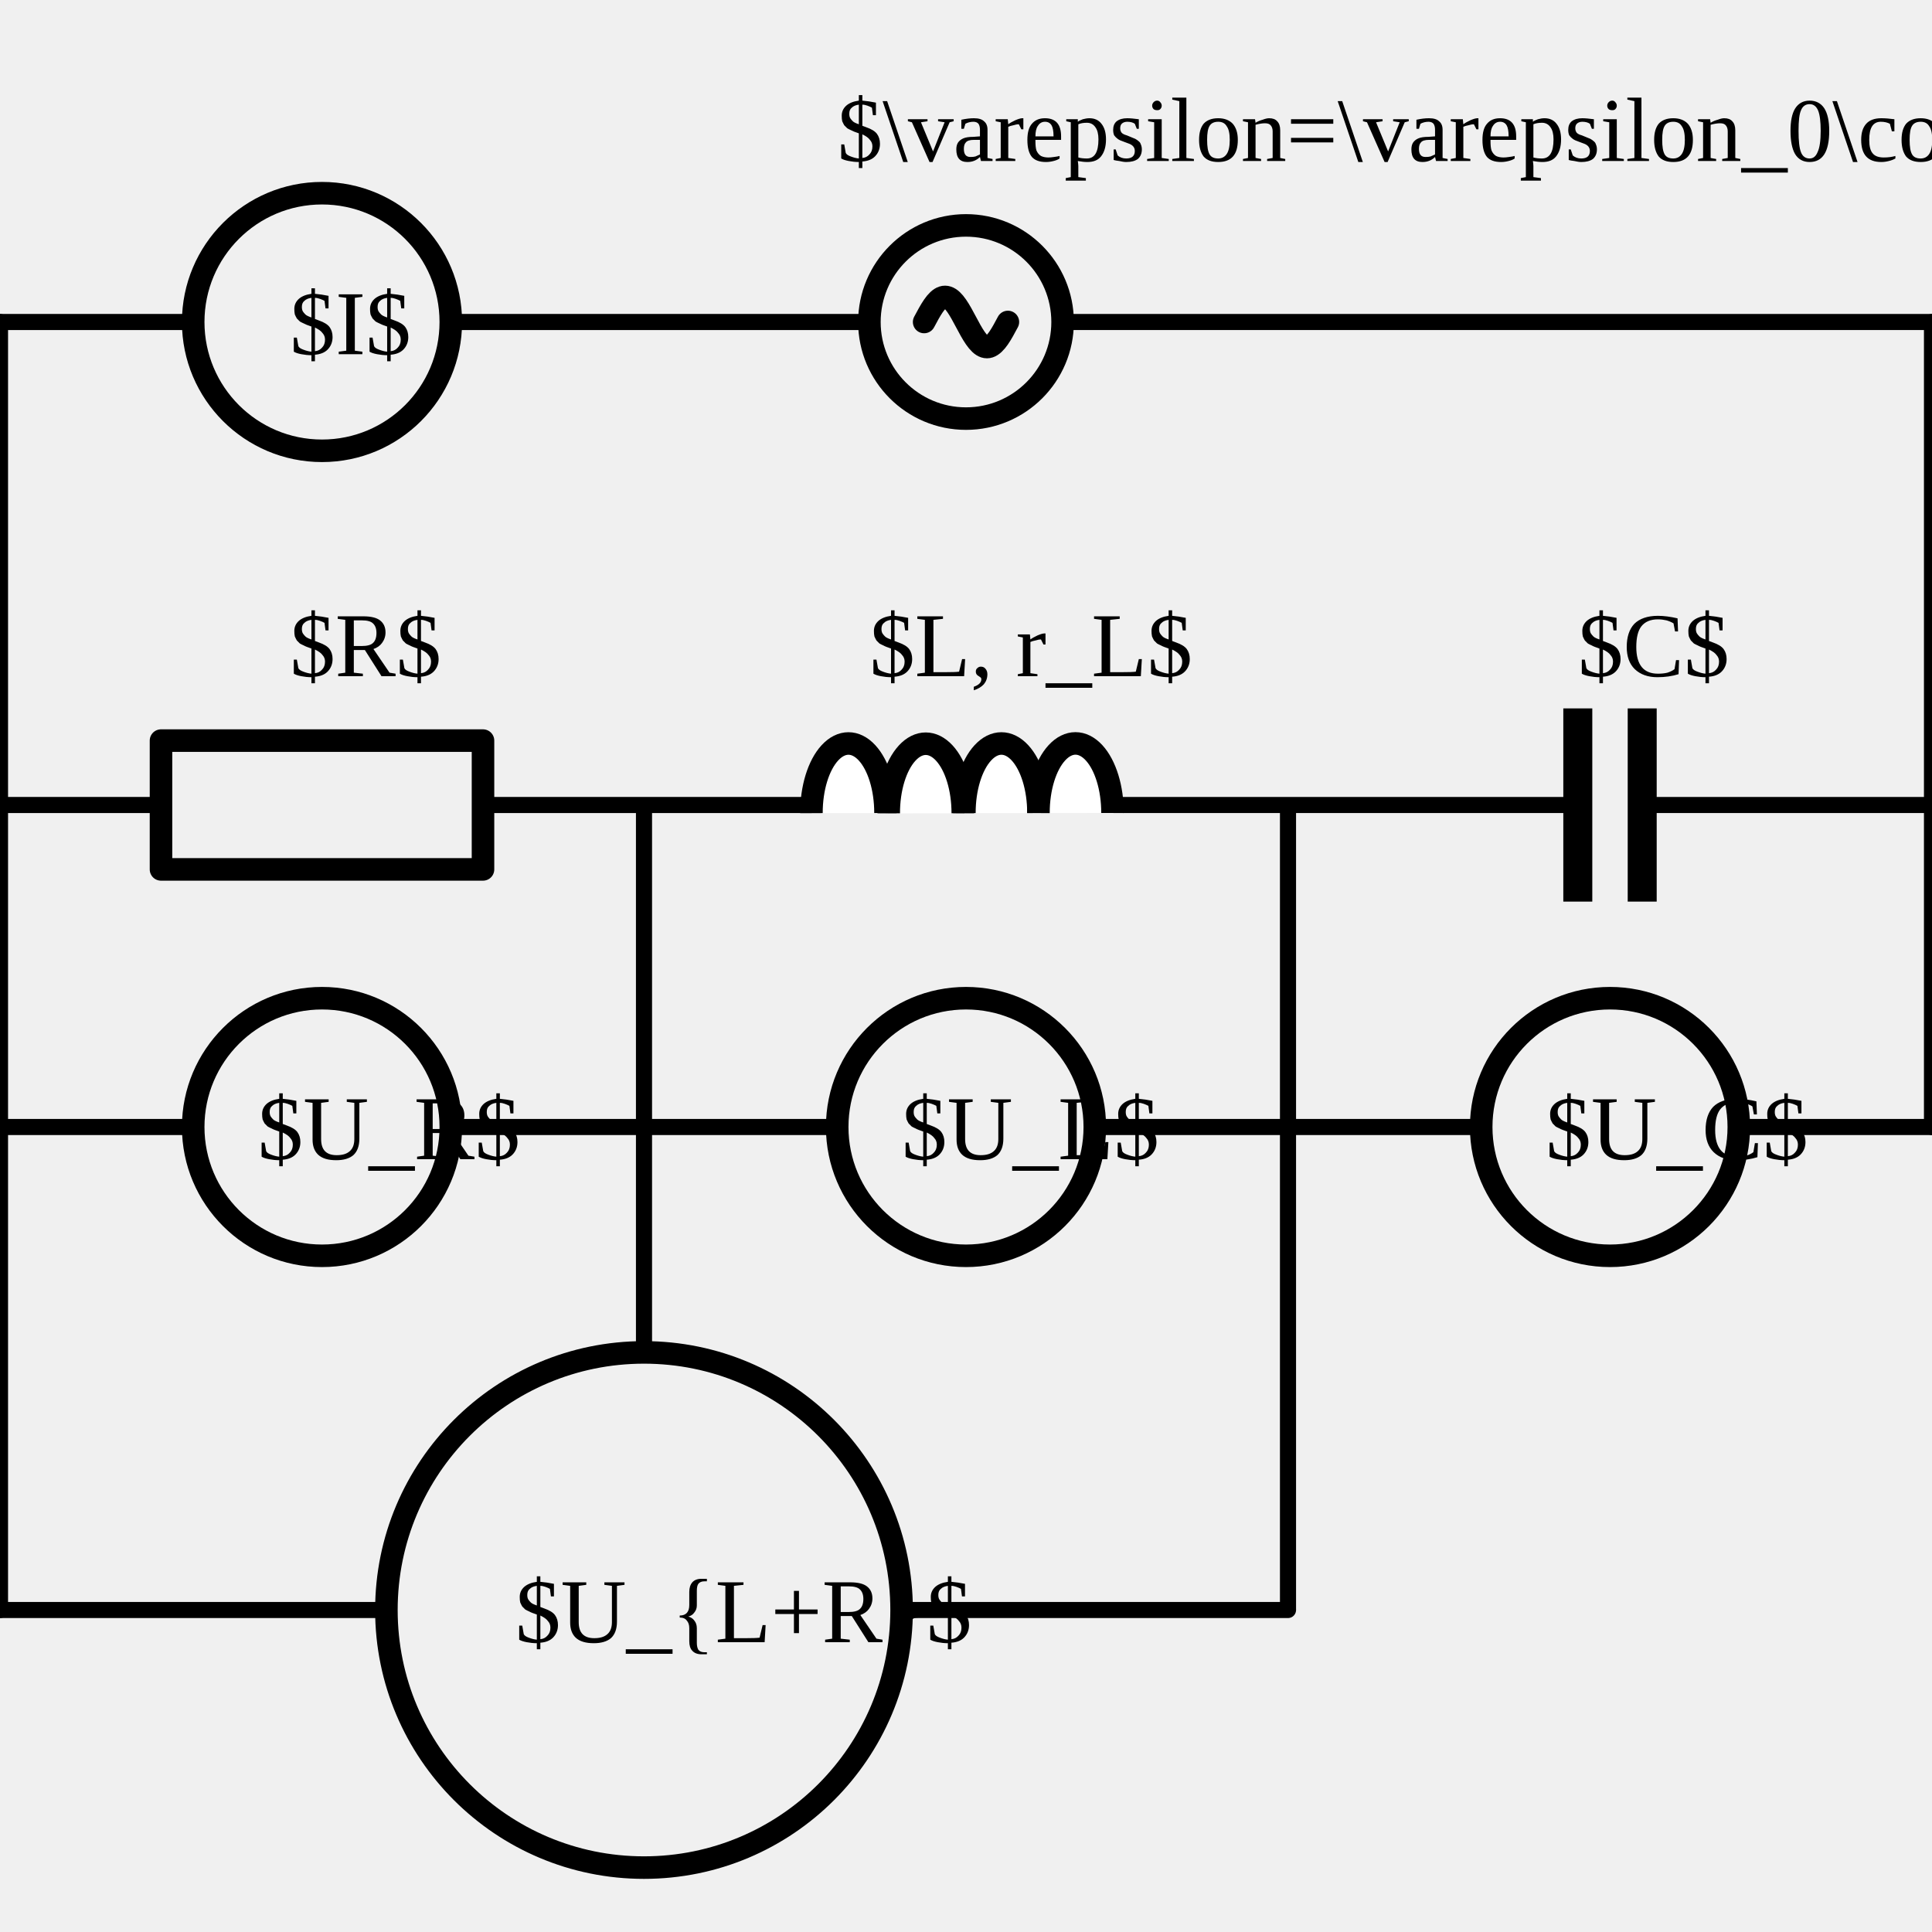
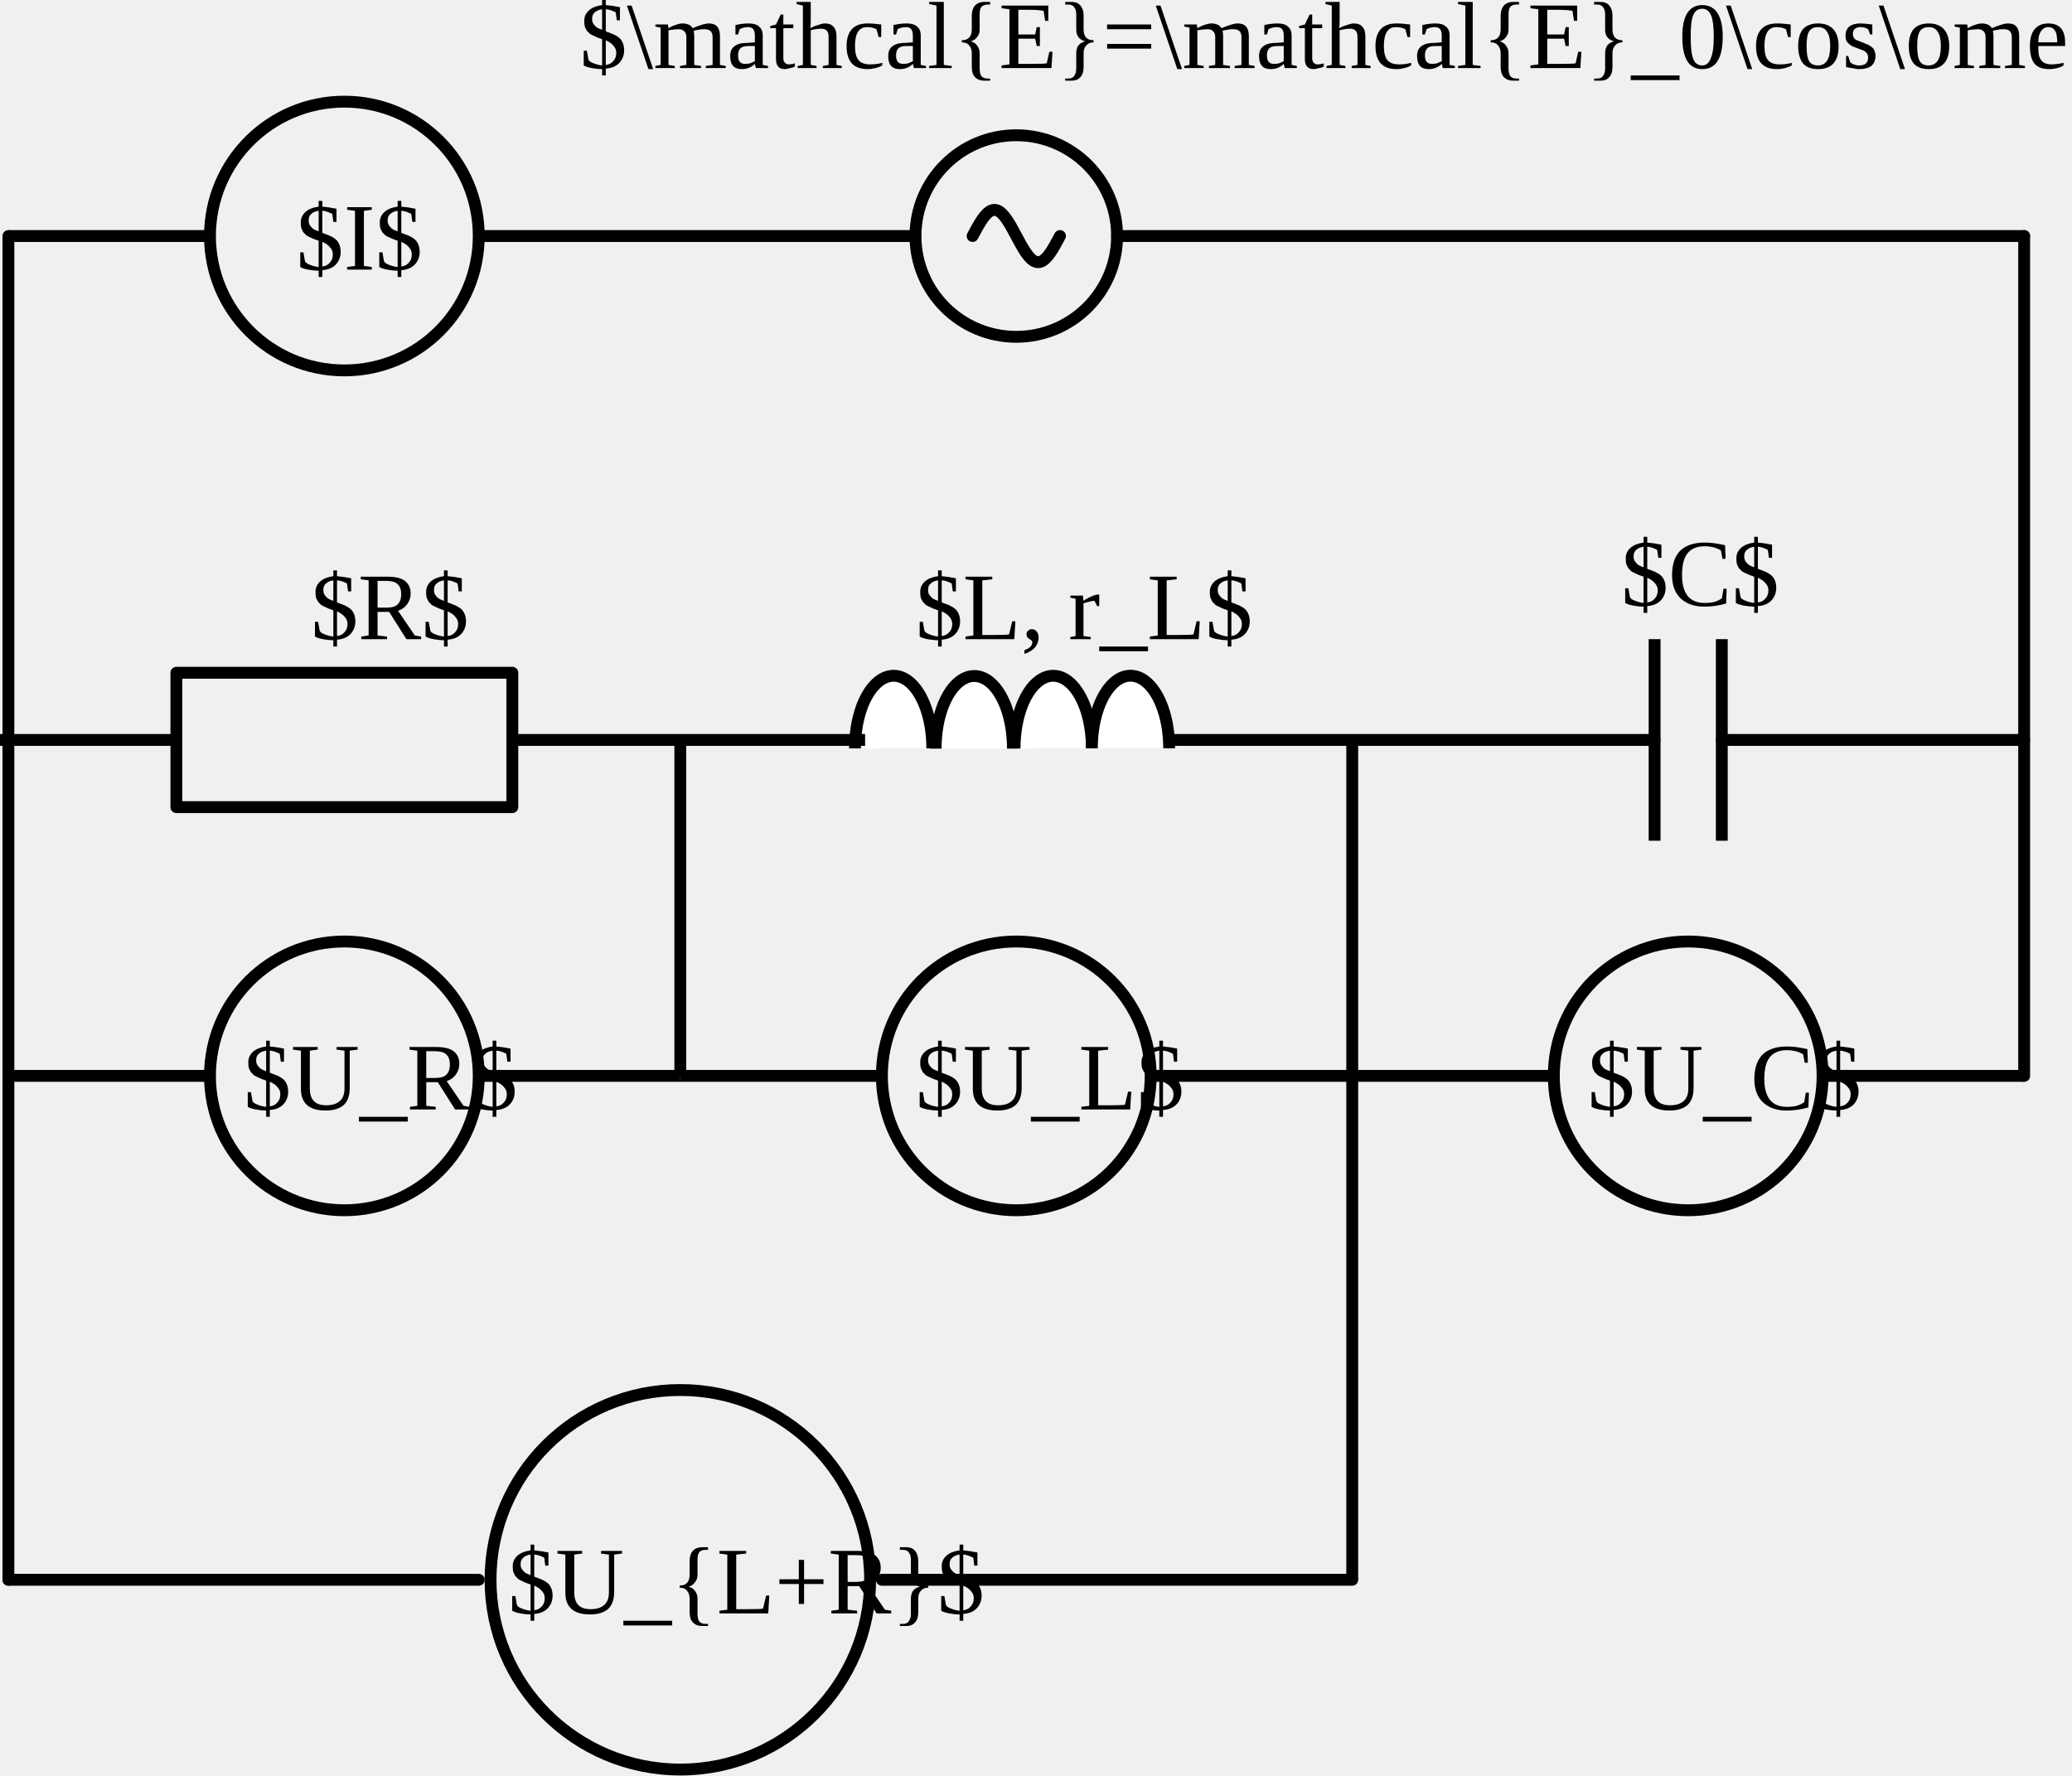
- <svg xmlns="http://www.w3.org/2000/svg" width="6cm" height="6cm" viewBox="0 0 60 60" version="1.1" id="svg6917">
+ <svg xmlns="http://www.w3.org/2000/svg" width="174.823pt" height="149.815pt" viewBox="0 0 61.674 52.851" version="1.1" id="svg6917">
  <defs id="defs6911" />
-   <g id="layer1" transform="translate(0,-237)">
-     <path style="fill:none;stroke:#000000;stroke-width:0.5;stroke-linecap:round;stroke-linejoin:miter;stroke-miterlimit:4;stroke-dasharray:none;stroke-opacity:1" d="M 34.6,262 H 49" id="path7518" />
-     <path style="fill:none;stroke:#000000;stroke-width:0.5;stroke-linecap:butt;stroke-linejoin:miter;stroke-miterlimit:4;stroke-dasharray:none;stroke-opacity:1" d="m 54,272 h 6" id="path7520" />
-     <path style="fill:none;stroke:#000000;stroke-width:0.5;stroke-linecap:round;stroke-linejoin:miter;stroke-miterlimit:4;stroke-dasharray:none;stroke-opacity:1" d="M 33,247 H 60" id="path7522" />
-     <path style="fill:none;stroke:#000000;stroke-width:0.5;stroke-linecap:round;stroke-linejoin:miter;stroke-miterlimit:4;stroke-dasharray:none;stroke-opacity:1" d="M 28,287 H 40" id="path7524" />
-     <path style="fill:none;stroke:#000000;stroke-width:0.5;stroke-linecap:round;stroke-linejoin:miter;stroke-miterlimit:4;stroke-dasharray:none;stroke-opacity:1" d="m -1.5367431e-7,247 v 40" id="path7526" />
-     <path style="fill:none;stroke:#000000;stroke-width:0.5;stroke-linecap:round;stroke-linejoin:miter;stroke-miterlimit:4;stroke-dasharray:none;stroke-opacity:1" d="m 60,247 v 25" id="path7528" />
-     <path style="fill:none;stroke:#000000;stroke-width:0.5;stroke-linecap:butt;stroke-linejoin:miter;stroke-miterlimit:4;stroke-dasharray:none;stroke-opacity:1" d="m 20,262 v 17" id="path7530" />
-     <path style="fill:none;stroke:#000000;stroke-width:0.5;stroke-linecap:butt;stroke-linejoin:miter;stroke-miterlimit:4;stroke-dasharray:none;stroke-opacity:1" d="m 40,262 v 25" id="path7532" />
-     <path style="opacity:1;fill:#ffffff;fill-opacity:1;stroke:#000000;stroke-width:0.7;stroke-linecap:butt;stroke-linejoin:round;stroke-miterlimit:4;stroke-dasharray:none;stroke-dashoffset:0;stroke-opacity:1" id="path50691-9-3-97-7" d="m 27.6,262.259 a 1.15,2.153 0 0 1 0.573,-1.872 1.15,2.153 0 0 1 1.153,-7.7e-4 1.15,2.153 0 0 1 0.574,1.871" />
-     <path style="opacity:1;fill:#ffffff;fill-opacity:1;stroke:#000000;stroke-width:0.7;stroke-linecap:butt;stroke-linejoin:miter;stroke-miterlimit:4;stroke-dasharray:none;stroke-dashoffset:0;stroke-opacity:1" id="path50691-9-3-97-7-8-5" d="m 29.95,262.252 a 1.15,2.153 0 0 1 0.573,-1.872 1.15,2.153 0 0 1 1.153,-7.7e-4 1.15,2.153 0 0 1 0.574,1.871" />
-     <path style="opacity:1;fill:#ffffff;fill-opacity:1;stroke:#000000;stroke-width:0.7;stroke-linecap:butt;stroke-linejoin:round;stroke-miterlimit:4;stroke-dasharray:none;stroke-dashoffset:0;stroke-opacity:1" id="path50691-9-3-97-7-6" d="m 25.2,262.252 a 1.15,2.153 0 0 1 0.573,-1.872 1.15,2.153 0 0 1 1.153,-7.7e-4 1.15,2.153 0 0 1 0.574,1.871" />
-     <path style="opacity:1;fill:#ffffff;fill-opacity:1;stroke:#000000;stroke-width:0.7;stroke-linecap:butt;stroke-linejoin:miter;stroke-miterlimit:4;stroke-dasharray:none;stroke-dashoffset:0;stroke-opacity:1;paint-order:markers fill stroke" id="path50691-9-3-97-7-8-5-2" d="m 32.25,262.25 a 1.15,2.153 0 0 1 0.573,-1.872 1.15,2.153 0 0 1 1.153,-7.7e-4 1.15,2.153 0 0 1 0.574,1.871" />
-     <path style="fill:none;stroke:#000000;stroke-width:0.5;stroke-linecap:butt;stroke-linejoin:miter;stroke-miterlimit:4;stroke-dasharray:none;stroke-opacity:1" d="M 15,262 H 25.5" id="path7518-0" />
-     <path style="fill:none;stroke:#000000;stroke-width:0.9;stroke-linecap:butt;stroke-linejoin:miter;stroke-miterlimit:4;stroke-dasharray:none;stroke-opacity:1" d="m 49,259 v 6" id="path7645" />
-     <path style="fill:none;stroke:#000000;stroke-width:0.9;stroke-linecap:butt;stroke-linejoin:miter;stroke-miterlimit:4;stroke-dasharray:none;stroke-opacity:1" d="m 51,259 v 6" id="path7647" />
-     <path style="fill:none;stroke:#000000;stroke-width:0.5;stroke-linecap:round;stroke-linejoin:miter;stroke-miterlimit:4;stroke-dasharray:none;stroke-opacity:1" d="m 51,262 h 9" id="path7518-8" />
-     <rect style="opacity:1;fill:none;fill-opacity:1;stroke:#000000;stroke-width:0.7;stroke-linecap:square;stroke-linejoin:round;stroke-miterlimit:4;stroke-dasharray:none;stroke-dashoffset:0;stroke-opacity:1;paint-order:markers fill stroke" id="rect7664" width="10" height="4" x="5" y="260" />
-     <path style="fill:none;stroke:#000000;stroke-width:0.5;stroke-linecap:butt;stroke-linejoin:miter;stroke-miterlimit:4;stroke-dasharray:none;stroke-opacity:1" d="M -0.25,262 H 5" id="path7518-0-3" />
-     <circle style="opacity:1;fill:none;fill-opacity:1;stroke:#000000;stroke-width:0.7;stroke-linecap:square;stroke-linejoin:round;stroke-miterlimit:4;stroke-dasharray:none;stroke-dashoffset:0;stroke-opacity:1;paint-order:markers fill stroke" id="path7681" cx="50" cy="272" r="4" />
-     <circle style="opacity:1;fill:none;fill-opacity:1;stroke:#000000;stroke-width:0.7;stroke-linecap:square;stroke-linejoin:round;stroke-miterlimit:4;stroke-dasharray:none;stroke-dashoffset:0;stroke-opacity:1;paint-order:markers fill stroke" id="path7681-7" cx="30" cy="272" r="4" />
-     <circle style="opacity:1;fill:none;fill-opacity:1;stroke:#000000;stroke-width:0.7;stroke-linecap:square;stroke-linejoin:round;stroke-miterlimit:4;stroke-dasharray:none;stroke-dashoffset:0;stroke-opacity:1;paint-order:markers fill stroke" id="path7681-2" cx="10" cy="272" r="4" />
-     <circle style="opacity:1;fill:none;fill-opacity:1;stroke:#000000;stroke-width:0.7;stroke-linecap:square;stroke-linejoin:round;stroke-miterlimit:4;stroke-dasharray:none;stroke-dashoffset:0;stroke-opacity:1;paint-order:markers fill stroke" id="path7681-8" cx="20" cy="287" r="8" />
-     <path style="fill:none;stroke:#000000;stroke-width:0.5;stroke-linecap:butt;stroke-linejoin:miter;stroke-miterlimit:4;stroke-dasharray:none;stroke-opacity:1" d="m 40,272 h 6" id="path7520-6" />
-     <path style="fill:none;stroke:#000000;stroke-width:0.5;stroke-linecap:butt;stroke-linejoin:miter;stroke-miterlimit:4;stroke-dasharray:none;stroke-opacity:1" d="m 34,272 h 6" id="path7520-9" />
-     <path style="fill:none;stroke:#000000;stroke-width:0.5;stroke-linecap:butt;stroke-linejoin:miter;stroke-miterlimit:4;stroke-dasharray:none;stroke-opacity:1" d="m 20,272 h 6" id="path7520-9-3" />
-     <path style="fill:none;stroke:#000000;stroke-width:0.5;stroke-linecap:butt;stroke-linejoin:miter;stroke-miterlimit:4;stroke-dasharray:none;stroke-opacity:1" d="m 14,272 h 6" id="path7520-9-3-7" />
-     <path style="fill:none;stroke:#000000;stroke-width:0.5;stroke-linecap:butt;stroke-linejoin:miter;stroke-miterlimit:4;stroke-dasharray:none;stroke-opacity:1" d="M -8.0159098e-7,272 H 6" id="path7520-9-3-77" />
-     <path style="fill:none;stroke:#000000;stroke-width:0.5;stroke-linecap:round;stroke-linejoin:miter;stroke-miterlimit:4;stroke-dasharray:none;stroke-opacity:1" d="M -9.5367431e-7,287 H 12" id="path7524-6" />
-     <circle style="opacity:1;fill:none;fill-opacity:1;stroke:#000000;stroke-width:0.7;stroke-linecap:square;stroke-linejoin:round;stroke-miterlimit:4;stroke-dasharray:none;stroke-dashoffset:0;stroke-opacity:1;paint-order:markers fill stroke" id="path7681-2-9" cx="10" cy="247" r="4" />
-     <path style="fill:none;stroke:#000000;stroke-width:0.5;stroke-linecap:butt;stroke-linejoin:miter;stroke-miterlimit:4;stroke-dasharray:none;stroke-opacity:1" d="M -9.5367431e-7,247 H 6" id="path7518-0-34" />
-     <circle style="opacity:1;fill:none;fill-opacity:1;stroke:#000000;stroke-width:0.7;stroke-linecap:square;stroke-linejoin:round;stroke-miterlimit:4;stroke-dasharray:none;stroke-dashoffset:0;stroke-opacity:1;paint-order:markers fill stroke" id="path7681-2-9-1" cx="30" cy="247" r="3" />
-     <path style="fill:none;stroke:#000000;stroke-width:0.5;stroke-linecap:butt;stroke-linejoin:miter;stroke-miterlimit:4;stroke-dasharray:none;stroke-opacity:1" d="m 14,247 h 13" id="path7518-0-0" />
-     <path id="path1476-4" title="-sin(x)" d="m 28.7,247 c 0.096,-0.181 0.193,-0.362 0.289,-0.501 0.096,-0.139 0.193,-0.235 0.289,-0.266 0.096,-0.032 0.193,0.003 0.289,0.092 0.096,0.09 0.193,0.238 0.289,0.408 0.096,0.17 0.193,0.362 0.289,0.533 0.096,0.17 0.193,0.317 0.289,0.408 0.096,0.091 0.193,0.124 0.289,0.092 0.096,-0.032 0.193,-0.128 0.289,-0.266 0.096,-0.139 0.193,-0.319 0.289,-0.501" style="opacity:1;fill:none;fill-opacity:1;stroke:#000000;stroke-width:0.7;stroke-linecap:round;stroke-linejoin:miter;stroke-miterlimit:4;stroke-dasharray:none;stroke-dashoffset:0;stroke-opacity:1;paint-order:markers stroke fill" />
+   <g id="layer1" transform="translate(0.2499997,-239.9743)">
+     <path style="fill:none;stroke:#000000;stroke-width:0.353;stroke-linecap:round;stroke-linejoin:miter;stroke-miterlimit:4;stroke-dasharray:none;stroke-opacity:1" d="m 34.6,262 14.4,0" id="path7518" />
+     <path style="fill:none;stroke:#000000;stroke-width:0.353;stroke-linecap:butt;stroke-linejoin:miter;stroke-miterlimit:4;stroke-dasharray:none;stroke-opacity:1" d="m 54,272 6,0" id="path7520" />
+     <path style="fill:none;stroke:#000000;stroke-width:0.353;stroke-linecap:round;stroke-linejoin:miter;stroke-miterlimit:4;stroke-dasharray:none;stroke-opacity:1" d="m 33,247 27,0" id="path7522" />
+     <path style="fill:none;stroke:#000000;stroke-width:0.353;stroke-linecap:round;stroke-linejoin:miter;stroke-miterlimit:4;stroke-dasharray:none;stroke-opacity:1" d="m 26,287 14,0" id="path7524" />
+     <path style="fill:none;stroke:#000000;stroke-width:0.353;stroke-linecap:round;stroke-linejoin:miter;stroke-miterlimit:4;stroke-dasharray:none;stroke-opacity:1" d="m -1.5367431e-7,247 0,40" id="path7526" />
+     <path style="fill:none;stroke:#000000;stroke-width:0.353;stroke-linecap:round;stroke-linejoin:miter;stroke-miterlimit:4;stroke-dasharray:none;stroke-opacity:1" d="m 60,247 0,25" id="path7528" />
+     <path style="fill:none;stroke:#000000;stroke-width:0.353;stroke-linecap:butt;stroke-linejoin:miter;stroke-miterlimit:4;stroke-dasharray:none;stroke-opacity:1" d="m 40,262 0,25" id="path7532" />
+     <path style="opacity:1;fill:#ffffff;fill-opacity:1;stroke:#000000;stroke-width:0.353;stroke-linecap:butt;stroke-linejoin:round;stroke-miterlimit:4;stroke-dasharray:none;stroke-dashoffset:0;stroke-opacity:1" id="path50691-9-3-97-7" d="m 27.6,262.259 a 1.15,2.153 0 0 1 0.573,-1.872 1.15,2.153 0 0 1 1.153,-7.7e-4 1.15,2.153 0 0 1 0.574,1.871" />
+     <path style="opacity:1;fill:#ffffff;fill-opacity:1;stroke:#000000;stroke-width:0.353;stroke-linecap:butt;stroke-linejoin:miter;stroke-miterlimit:4;stroke-dasharray:none;stroke-dashoffset:0;stroke-opacity:1" id="path50691-9-3-97-7-8-5" d="m 29.95,262.252 a 1.15,2.153 0 0 1 0.573,-1.872 1.15,2.153 0 0 1 1.153,-7.7e-4 1.15,2.153 0 0 1 0.574,1.871" />
+     <path style="opacity:1;fill:#ffffff;fill-opacity:1;stroke:#000000;stroke-width:0.353;stroke-linecap:butt;stroke-linejoin:round;stroke-miterlimit:4;stroke-dasharray:none;stroke-dashoffset:0;stroke-opacity:1" id="path50691-9-3-97-7-6" d="m 25.2,262.252 a 1.15,2.153 0 0 1 0.573,-1.872 1.15,2.153 0 0 1 1.153,-7.7e-4 1.15,2.153 0 0 1 0.574,1.871" />
+     <path style="opacity:1;fill:#ffffff;fill-opacity:1;stroke:#000000;stroke-width:0.353;stroke-linecap:butt;stroke-linejoin:miter;stroke-miterlimit:4;stroke-dasharray:none;stroke-dashoffset:0;stroke-opacity:1;paint-order:markers fill stroke" id="path50691-9-3-97-7-8-5-2" d="m 32.25,262.25 a 1.15,2.153 0 0 1 0.573,-1.872 1.15,2.153 0 0 1 1.153,-7.7e-4 1.15,2.153 0 0 1 0.574,1.871" />
+     <path style="fill:none;stroke:#000000;stroke-width:0.353;stroke-linecap:butt;stroke-linejoin:miter;stroke-miterlimit:4;stroke-dasharray:none;stroke-opacity:1" d="m 15,262 10.5,0" id="path7518-0" />
+     <path style="fill:none;stroke:#000000;stroke-width:0.353;stroke-linecap:butt;stroke-linejoin:miter;stroke-miterlimit:4;stroke-dasharray:none;stroke-opacity:1" d="m 49,259 0,6" id="path7645" />
+     <path style="fill:none;stroke:#000000;stroke-width:0.353;stroke-linecap:butt;stroke-linejoin:miter;stroke-miterlimit:4;stroke-dasharray:none;stroke-opacity:1" d="m 51,259 0,6" id="path7647" />
+     <path style="fill:none;stroke:#000000;stroke-width:0.353;stroke-linecap:round;stroke-linejoin:miter;stroke-miterlimit:4;stroke-dasharray:none;stroke-opacity:1" d="m 51,262 9,0" id="path7518-8" />
+     <rect style="opacity:1;fill:none;fill-opacity:1;stroke:#000000;stroke-width:0.353;stroke-linecap:square;stroke-linejoin:round;stroke-miterlimit:4;stroke-dasharray:none;stroke-dashoffset:0;stroke-opacity:1;paint-order:markers fill stroke" id="rect7664" width="10" height="4" x="5" y="260" />
+     <path style="fill:none;stroke:#000000;stroke-width:0.353;stroke-linecap:butt;stroke-linejoin:miter;stroke-miterlimit:4;stroke-dasharray:none;stroke-opacity:1" d="m -0.25,262 5.25,0" id="path7518-0-3" />
+     <circle style="opacity:1;fill:none;fill-opacity:1;stroke:#000000;stroke-width:0.353;stroke-linecap:square;stroke-linejoin:round;stroke-miterlimit:4;stroke-dasharray:none;stroke-dashoffset:0;stroke-opacity:1;paint-order:markers fill stroke" id="path7681" cx="50" cy="272" r="4" />
+     <circle style="opacity:1;fill:none;fill-opacity:1;stroke:#000000;stroke-width:0.353;stroke-linecap:square;stroke-linejoin:round;stroke-miterlimit:4;stroke-dasharray:none;stroke-dashoffset:0;stroke-opacity:1;paint-order:markers fill stroke" id="path7681-7" cx="30" cy="272" r="4" />
+     <circle style="opacity:1;fill:none;fill-opacity:1;stroke:#000000;stroke-width:0.353;stroke-linecap:square;stroke-linejoin:round;stroke-miterlimit:4;stroke-dasharray:none;stroke-dashoffset:0;stroke-opacity:1;paint-order:markers fill stroke" id="path7681-2" cx="10" cy="272" r="4" />
+     <circle style="opacity:1;fill:none;fill-opacity:1;stroke:#000000;stroke-width:0.353;stroke-linecap:square;stroke-linejoin:round;stroke-miterlimit:4;stroke-dasharray:none;stroke-dashoffset:0;stroke-opacity:1;paint-order:markers fill stroke" id="path7681-8" cx="20" cy="287" r="5.649" />
+     <path style="fill:none;stroke:#000000;stroke-width:0.353;stroke-linecap:butt;stroke-linejoin:miter;stroke-miterlimit:4;stroke-dasharray:none;stroke-opacity:1" d="m 40,272 6,0" id="path7520-6" />
+     <path style="fill:none;stroke:#000000;stroke-width:0.353;stroke-linecap:butt;stroke-linejoin:miter;stroke-miterlimit:4;stroke-dasharray:none;stroke-opacity:1" d="m 34,272 6,0" id="path7520-9" />
+     <path style="fill:none;stroke:#000000;stroke-width:0.353;stroke-linecap:butt;stroke-linejoin:miter;stroke-miterlimit:4;stroke-dasharray:none;stroke-opacity:1" d="m 20,272 6,0" id="path7520-9-3" />
+     <path style="fill:none;stroke:#000000;stroke-width:0.353;stroke-linecap:butt;stroke-linejoin:miter;stroke-miterlimit:4;stroke-dasharray:none;stroke-opacity:1" d="m 14,272 6,0" id="path7520-9-3-7" />
+     <path style="fill:none;stroke:#000000;stroke-width:0.353;stroke-linecap:butt;stroke-linejoin:miter;stroke-miterlimit:4;stroke-dasharray:none;stroke-opacity:1" d="m -8.0159098e-7,272 6,0" id="path7520-9-3-77" />
+     <path style="fill:none;stroke:#000000;stroke-width:0.353;stroke-linecap:round;stroke-linejoin:miter;stroke-miterlimit:4;stroke-dasharray:none;stroke-opacity:1" d="M -1.1126203e-6,287 14,287" id="path7524-6" />
+     <circle style="opacity:1;fill:none;fill-opacity:1;stroke:#000000;stroke-width:0.353;stroke-linecap:square;stroke-linejoin:round;stroke-miterlimit:4;stroke-dasharray:none;stroke-dashoffset:0;stroke-opacity:1;paint-order:markers fill stroke" id="path7681-2-9" cx="10" cy="247" r="4" />
+     <path style="fill:none;stroke:#000000;stroke-width:0.353;stroke-linecap:butt;stroke-linejoin:miter;stroke-miterlimit:4;stroke-dasharray:none;stroke-opacity:1" d="M -9.5367431e-7,247 6,247" id="path7518-0-34" />
+     <circle style="opacity:1;fill:none;fill-opacity:1;stroke:#000000;stroke-width:0.353;stroke-linecap:square;stroke-linejoin:round;stroke-miterlimit:4;stroke-dasharray:none;stroke-dashoffset:0;stroke-opacity:1;paint-order:markers fill stroke" id="path7681-2-9-1" cx="30" cy="247" r="3" />
+     <path style="fill:none;stroke:#000000;stroke-width:0.353;stroke-linecap:butt;stroke-linejoin:miter;stroke-miterlimit:4;stroke-dasharray:none;stroke-opacity:1" d="m 14,247 13,0" id="path7518-0-0" />
+     <path id="path1476-4" title="-sin(x)" d="m 28.7,247 c 0.096,-0.181 0.193,-0.362 0.289,-0.501 0.096,-0.139 0.193,-0.235 0.289,-0.266 0.096,-0.032 0.193,0.003 0.289,0.092 0.096,0.09 0.193,0.238 0.289,0.408 0.096,0.17 0.193,0.362 0.289,0.533 0.096,0.17 0.193,0.317 0.289,0.408 0.096,0.091 0.193,0.124 0.289,0.092 0.096,-0.032 0.193,-0.128 0.289,-0.266 0.096,-0.139 0.193,-0.319 0.289,-0.501" style="opacity:1;fill:none;fill-opacity:1;stroke:#000000;stroke-width:0.353;stroke-linecap:round;stroke-linejoin:miter;stroke-miterlimit:4;stroke-dasharray:none;stroke-dashoffset:0;stroke-opacity:1;paint-order:markers stroke fill" />
    <g id="layer2" style="display:inline">
-       <text xml:space="preserve" style="font-style:normal;font-variant:normal;font-weight:normal;font-stretch:normal;font-size:2.822px;line-height:1.25;font-family:'Times New Roman';-inkscape-font-specification:'Times New Roman, Normal';font-variant-ligatures:normal;font-variant-caps:normal;font-variant-numeric:normal;font-feature-settings:normal;text-align:start;letter-spacing:0px;word-spacing:0px;writing-mode:lr-tb;text-anchor:start;fill:#000000;fill-opacity:1;stroke:none;stroke-width:0.265" x="26" y="242" id="text7897">
-         <tspan id="tspan7895" x="26" y="242" style="stroke-width:0.265">$\varepsilon=\varepsilon_0\cos\omega t$</tspan>
+       <text xml:space="preserve" style="font-style:normal;font-variant:normal;font-weight:normal;font-stretch:normal;font-size:2.822px;line-height:1.25;font-family:'Times New Roman';-inkscape-font-specification:'Times New Roman, Normal';text-align:start;letter-spacing:0px;word-spacing:0px;writing-mode:lr-tb;text-anchor:start;fill:#000000;fill-opacity:1;stroke:none;stroke-width:0.265" x="17" y="242" id="text7897">
+         <tspan id="tspan7895" x="17" y="242" style="stroke-width:0.265">$\mathcal{E}=\mathcal{E}_0\cos\omega t$</tspan>
      </text>
-       <text xml:space="preserve" style="font-style:normal;font-variant:normal;font-weight:normal;font-stretch:normal;font-size:2.822px;line-height:1.25;font-family:'Times New Roman';-inkscape-font-specification:'Times New Roman, Normal';font-variant-ligatures:normal;font-variant-caps:normal;font-variant-numeric:normal;font-feature-settings:normal;text-align:start;letter-spacing:0px;word-spacing:0px;writing-mode:lr-tb;text-anchor:start;fill:#000000;fill-opacity:1;stroke:none;stroke-width:0.265" x="9" y="248" id="text7893">
-         <tspan id="tspan7891" x="9" y="248" style="stroke-width:0.265">$I$</tspan>
+       <text xml:space="preserve" style="font-style:normal;font-variant:normal;font-weight:normal;font-stretch:normal;font-size:2.822px;line-height:1.25;font-family:'Times New Roman';-inkscape-font-specification:'Times New Roman, Normal';text-align:start;letter-spacing:0px;word-spacing:0px;writing-mode:lr-tb;text-anchor:start;fill:#000000;fill-opacity:1;stroke:none;stroke-width:0.353" x="8.564" y="248" id="text7893">
+         <tspan id="tspan7891" x="8.564" y="248" style="stroke-width:0.353">$I$</tspan>
      </text>
-       <text xml:space="preserve" style="font-style:normal;font-variant:normal;font-weight:normal;font-stretch:normal;font-size:2.822px;line-height:1.25;font-family:'Times New Roman';-inkscape-font-specification:'Times New Roman, Normal';font-variant-ligatures:normal;font-variant-caps:normal;font-variant-numeric:normal;font-feature-settings:normal;text-align:start;letter-spacing:0px;word-spacing:0px;writing-mode:lr-tb;text-anchor:start;fill:#000000;fill-opacity:1;stroke:none;stroke-width:0.265" x="9" y="258" id="text7865">
-         <tspan id="tspan7863" x="9" y="258" style="stroke-width:0.265">$R$</tspan>
+       <text xml:space="preserve" style="font-style:normal;font-variant:normal;font-weight:normal;font-stretch:normal;font-size:2.822px;line-height:1.25;font-family:'Times New Roman';-inkscape-font-specification:'Times New Roman, Normal';text-align:start;letter-spacing:0px;word-spacing:0px;writing-mode:lr-tb;text-anchor:start;fill:#000000;fill-opacity:1;stroke:none;stroke-width:0.353" x="9" y="259" id="text7865">
+         <tspan id="tspan7863" x="9" y="259" style="stroke-width:0.353">$R$</tspan>
      </text>
-       <text xml:space="preserve" style="font-style:normal;font-variant:normal;font-weight:normal;font-stretch:normal;font-size:2.822px;line-height:1.25;font-family:'Times New Roman';-inkscape-font-specification:'Times New Roman, Normal';font-variant-ligatures:normal;font-variant-caps:normal;font-variant-numeric:normal;font-feature-settings:normal;text-align:start;letter-spacing:0px;word-spacing:0px;writing-mode:lr-tb;text-anchor:start;fill:#000000;fill-opacity:1;stroke:none;stroke-width:0.265" x="27" y="258" id="text7869">
-         <tspan id="tspan7867" x="27" y="258" style="stroke-width:0.265">$L, r_L$</tspan>
+       <text xml:space="preserve" style="font-style:normal;font-variant:normal;font-weight:normal;font-stretch:normal;font-size:2.822px;line-height:1.25;font-family:'Times New Roman';-inkscape-font-specification:'Times New Roman, Normal';text-align:start;letter-spacing:0px;word-spacing:0px;writing-mode:lr-tb;text-anchor:start;fill:#000000;fill-opacity:1;stroke:none;stroke-width:0.353" x="27" y="259" id="text7869">
+         <tspan id="tspan7867" x="27" y="259" style="stroke-width:0.353">$L, r_L$</tspan>
      </text>
-       <text xml:space="preserve" style="font-style:normal;font-variant:normal;font-weight:normal;font-stretch:normal;font-size:2.822px;line-height:1.25;font-family:'Times New Roman';-inkscape-font-specification:'Times New Roman, Normal';font-variant-ligatures:normal;font-variant-caps:normal;font-variant-numeric:normal;font-feature-settings:normal;text-align:start;letter-spacing:0px;word-spacing:0px;writing-mode:lr-tb;text-anchor:start;fill:#000000;fill-opacity:1;stroke:none;stroke-width:0.265" x="49" y="258" id="text7873">
-         <tspan id="tspan7871" x="49" y="258" style="stroke-width:0.265">$C$</tspan>
+       <text xml:space="preserve" style="font-style:normal;font-variant:normal;font-weight:normal;font-stretch:normal;font-size:2.822px;line-height:1.25;font-family:'Times New Roman';-inkscape-font-specification:'Times New Roman, Normal';text-align:start;letter-spacing:0px;word-spacing:0px;writing-mode:lr-tb;text-anchor:start;fill:#000000;fill-opacity:1;stroke:none;stroke-width:0.353" x="48" y="258" id="text7873">
+         <tspan id="tspan7871" x="48" y="258" style="stroke-width:0.353">$C$</tspan>
      </text>
-       <text xml:space="preserve" style="font-style:normal;font-variant:normal;font-weight:normal;font-stretch:normal;font-size:2.822px;line-height:1.25;font-family:'Times New Roman';-inkscape-font-specification:'Times New Roman, Normal';font-variant-ligatures:normal;font-variant-caps:normal;font-variant-numeric:normal;font-feature-settings:normal;text-align:start;letter-spacing:0px;word-spacing:0px;writing-mode:lr-tb;text-anchor:start;fill:#000000;fill-opacity:1;stroke:none;stroke-width:0.265" x="8" y="273" id="text7877">
-         <tspan id="tspan7875" x="8" y="273" style="stroke-width:0.265">$U_R$</tspan>
+       <text xml:space="preserve" style="font-style:normal;font-variant:normal;font-weight:normal;font-stretch:normal;font-size:2.822px;line-height:1.25;font-family:'Times New Roman';-inkscape-font-specification:'Times New Roman, Normal';text-align:start;letter-spacing:0px;word-spacing:0px;writing-mode:lr-tb;text-anchor:start;fill:#000000;fill-opacity:1;stroke:none;stroke-width:0.353" x="7" y="273" id="text7877">
+         <tspan id="tspan7875" x="7" y="273" style="stroke-width:0.353">$U_R$</tspan>
      </text>
-       <text xml:space="preserve" style="font-style:normal;font-variant:normal;font-weight:normal;font-stretch:normal;font-size:2.822px;line-height:1.25;font-family:'Times New Roman';-inkscape-font-specification:'Times New Roman, Normal';font-variant-ligatures:normal;font-variant-caps:normal;font-variant-numeric:normal;font-feature-settings:normal;text-align:start;letter-spacing:0px;word-spacing:0px;writing-mode:lr-tb;text-anchor:start;fill:#000000;fill-opacity:1;stroke:none;stroke-width:0.265" x="28" y="273" id="text7881">
-         <tspan id="tspan7879" x="28" y="273" style="stroke-width:0.265">$U_L$</tspan>
+       <text xml:space="preserve" style="font-style:normal;font-variant:normal;font-weight:normal;font-stretch:normal;font-size:2.822px;line-height:1.25;font-family:'Times New Roman';-inkscape-font-specification:'Times New Roman, Normal';text-align:start;letter-spacing:0px;word-spacing:0px;writing-mode:lr-tb;text-anchor:start;fill:#000000;fill-opacity:1;stroke:none;stroke-width:0.353" x="27" y="273" id="text7881">
+         <tspan id="tspan7879" x="27" y="273" style="stroke-width:0.353">$U_L$</tspan>
      </text>
-       <text xml:space="preserve" style="font-style:normal;font-variant:normal;font-weight:normal;font-stretch:normal;font-size:2.822px;line-height:1.25;font-family:'Times New Roman';-inkscape-font-specification:'Times New Roman, Normal';font-variant-ligatures:normal;font-variant-caps:normal;font-variant-numeric:normal;font-feature-settings:normal;text-align:start;letter-spacing:0px;word-spacing:0px;writing-mode:lr-tb;text-anchor:start;fill:#000000;fill-opacity:1;stroke:none;stroke-width:0.265" x="48" y="273" id="text7885">
-         <tspan id="tspan7883" x="48" y="273" style="stroke-width:0.265">$U_C$</tspan>
+       <text xml:space="preserve" style="font-style:normal;font-variant:normal;font-weight:normal;font-stretch:normal;font-size:2.822px;line-height:1.25;font-family:'Times New Roman';-inkscape-font-specification:'Times New Roman, Normal';text-align:start;letter-spacing:0px;word-spacing:0px;writing-mode:lr-tb;text-anchor:start;fill:#000000;fill-opacity:1;stroke:none;stroke-width:0.353" x="47" y="273" id="text7885">
+         <tspan id="tspan7883" x="47" y="273" style="stroke-width:0.353">$U_C$</tspan>
      </text>
-       <text xml:space="preserve" style="font-style:normal;font-variant:normal;font-weight:normal;font-stretch:normal;font-size:2.822px;line-height:1.25;font-family:'Times New Roman';-inkscape-font-specification:'Times New Roman, Normal';font-variant-ligatures:normal;font-variant-caps:normal;font-variant-numeric:normal;font-feature-settings:normal;text-align:start;letter-spacing:0px;word-spacing:0px;writing-mode:lr-tb;text-anchor:start;fill:#000000;fill-opacity:1;stroke:none;stroke-width:0.265" x="16" y="288" id="text7889">
-         <tspan id="tspan7887" x="16" y="288" style="stroke-width:0.265">$U_{L+R}$</tspan>
+       <text xml:space="preserve" style="font-style:normal;font-variant:normal;font-weight:normal;font-stretch:normal;font-size:2.822px;line-height:1.25;font-family:'Times New Roman';-inkscape-font-specification:'Times New Roman, Normal';text-align:start;letter-spacing:0px;word-spacing:0px;writing-mode:lr-tb;text-anchor:start;fill:#000000;fill-opacity:1;stroke:none;stroke-width:0.353" x="14.871" y="288" id="text7889">
+         <tspan id="tspan7887" x="14.871" y="288" style="stroke-width:0.353">$U_{L+R}$</tspan>
      </text>
+       <path style="color:#000000;clip-rule:nonzero;display:inline;overflow:visible;visibility:visible;opacity:1;isolation:auto;mix-blend-mode:normal;color-interpolation:sRGB;color-interpolation-filters:linearRGB;solid-color:#000000;solid-opacity:1;fill:none;fill-opacity:1;fill-rule:evenodd;stroke:#000000;stroke-width:0.353;stroke-linecap:butt;stroke-linejoin:miter;stroke-miterlimit:4;stroke-dasharray:none;stroke-dashoffset:0;stroke-opacity:1;color-rendering:auto;image-rendering:auto;shape-rendering:auto;text-rendering:auto;enable-background:accumulate" d="m 20,262 0,10" id="path4186" />
    </g>
  </g>
</svg>
